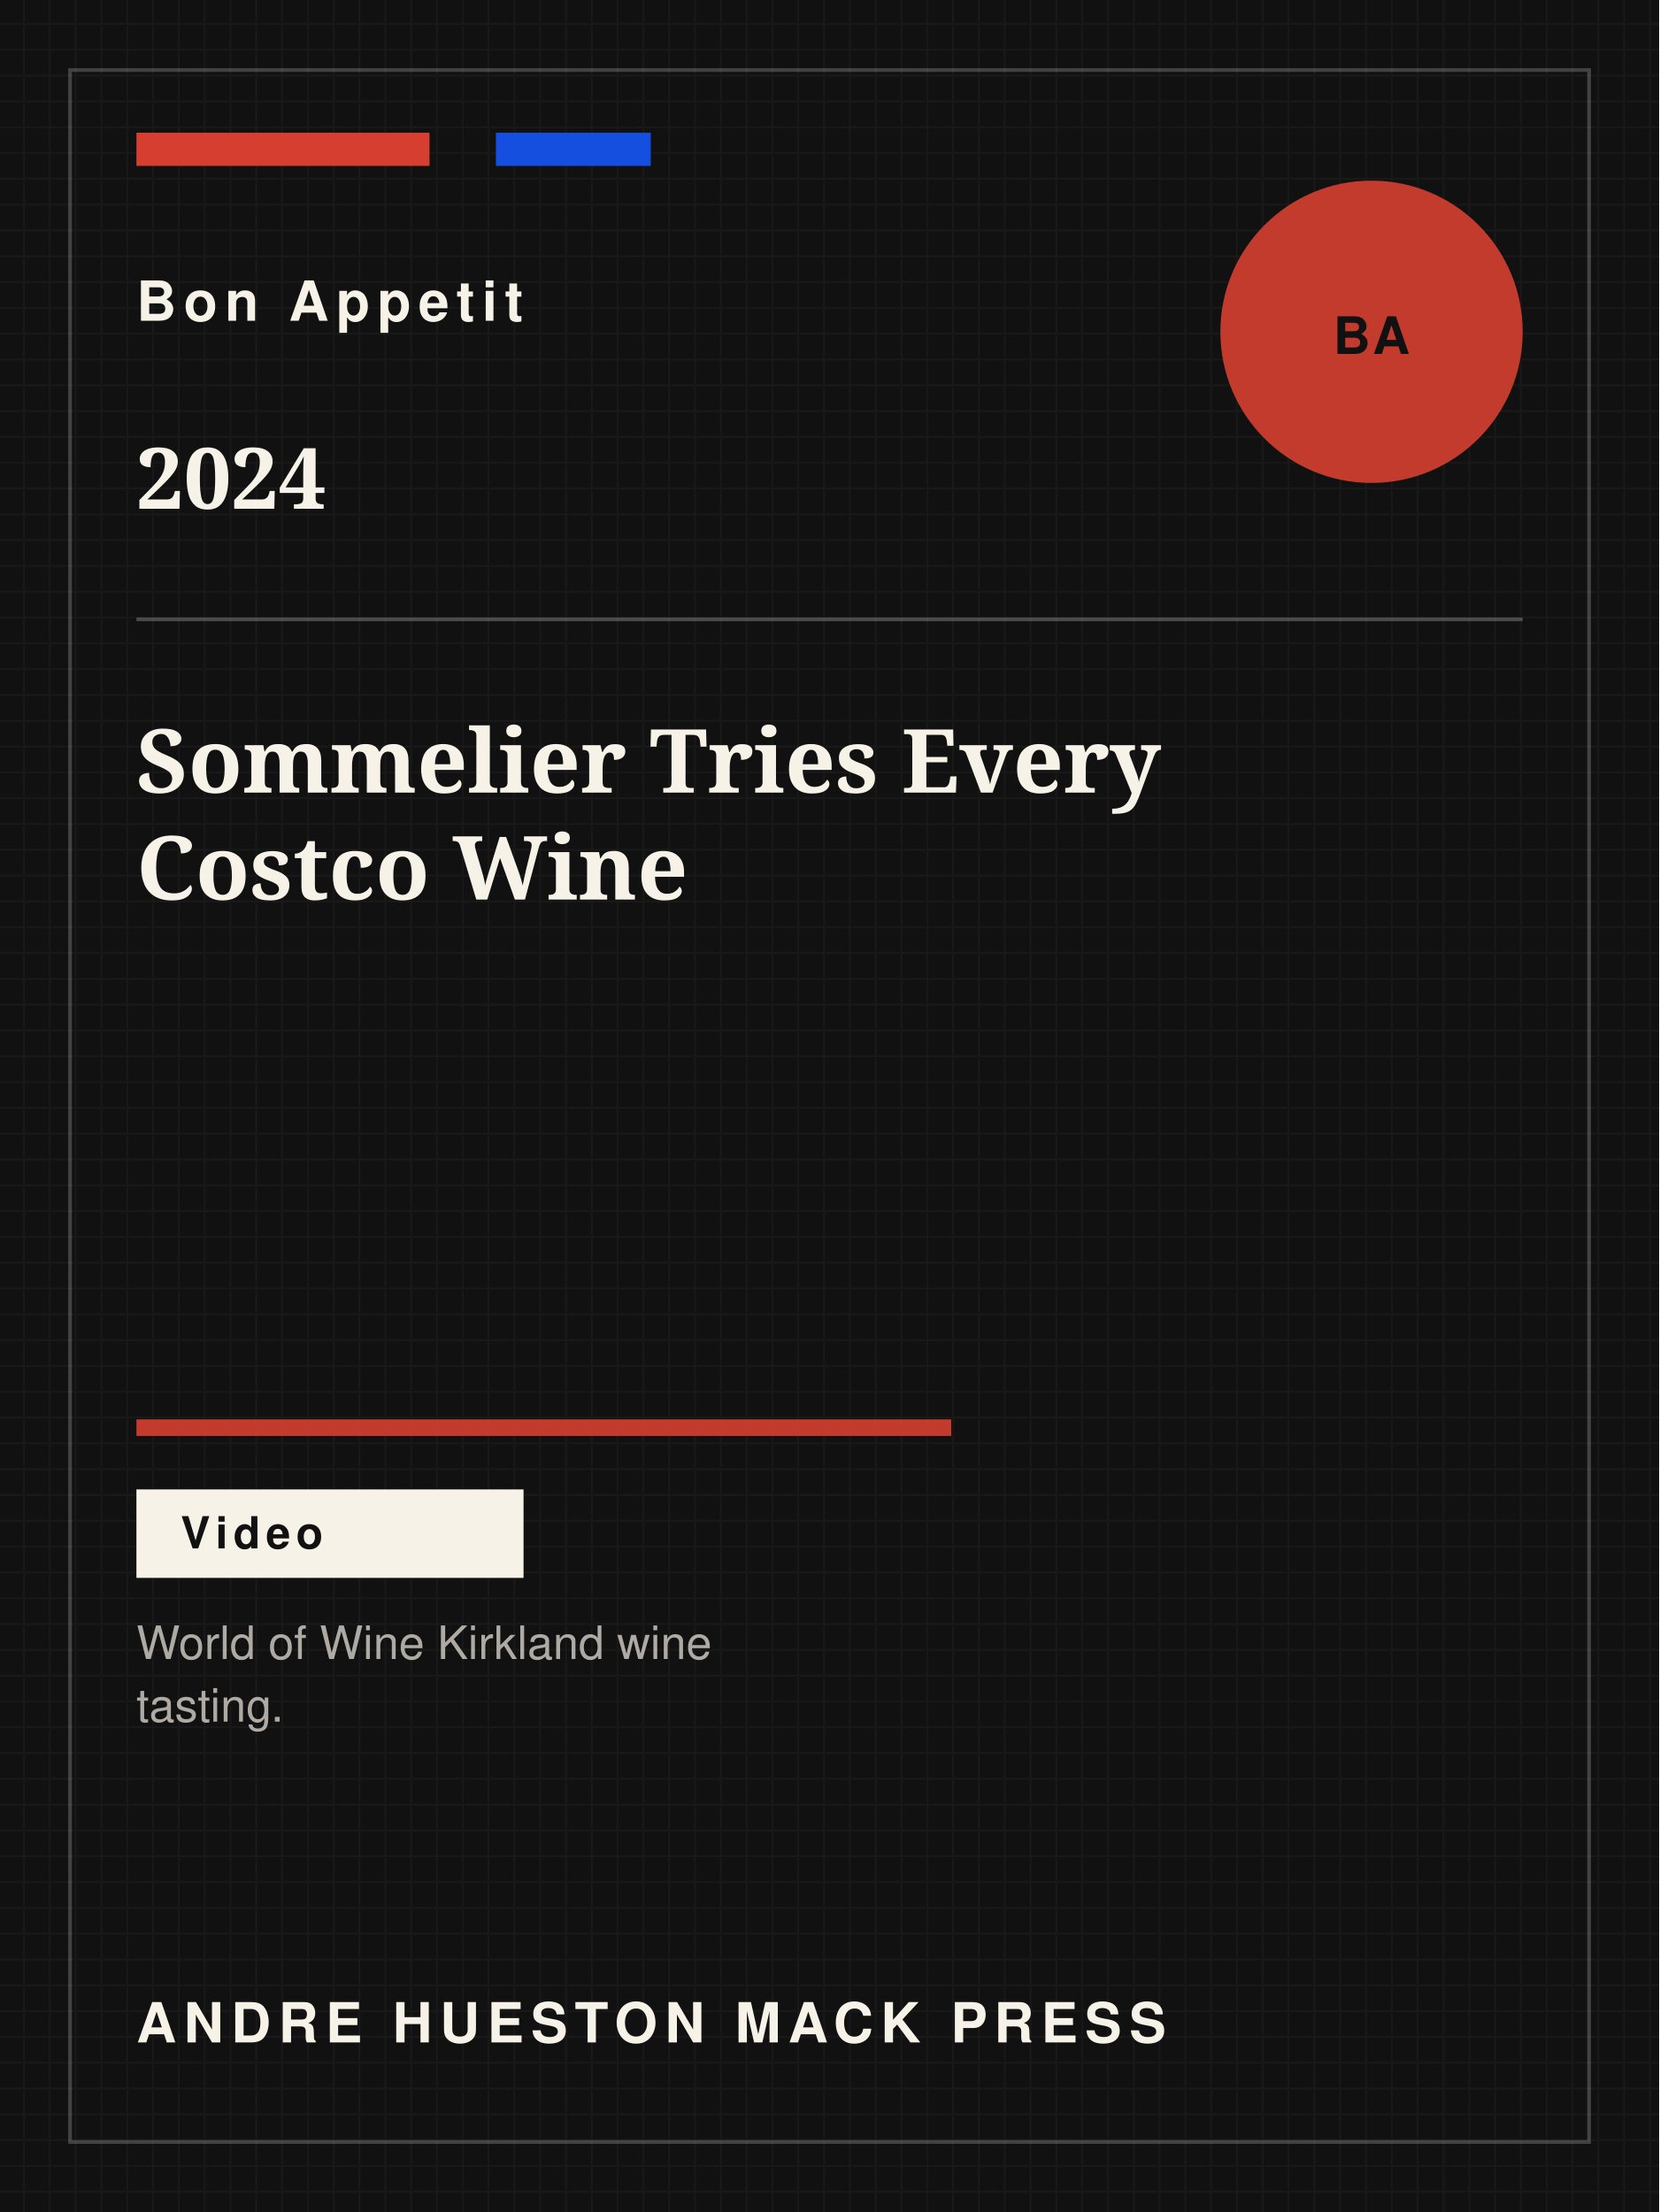
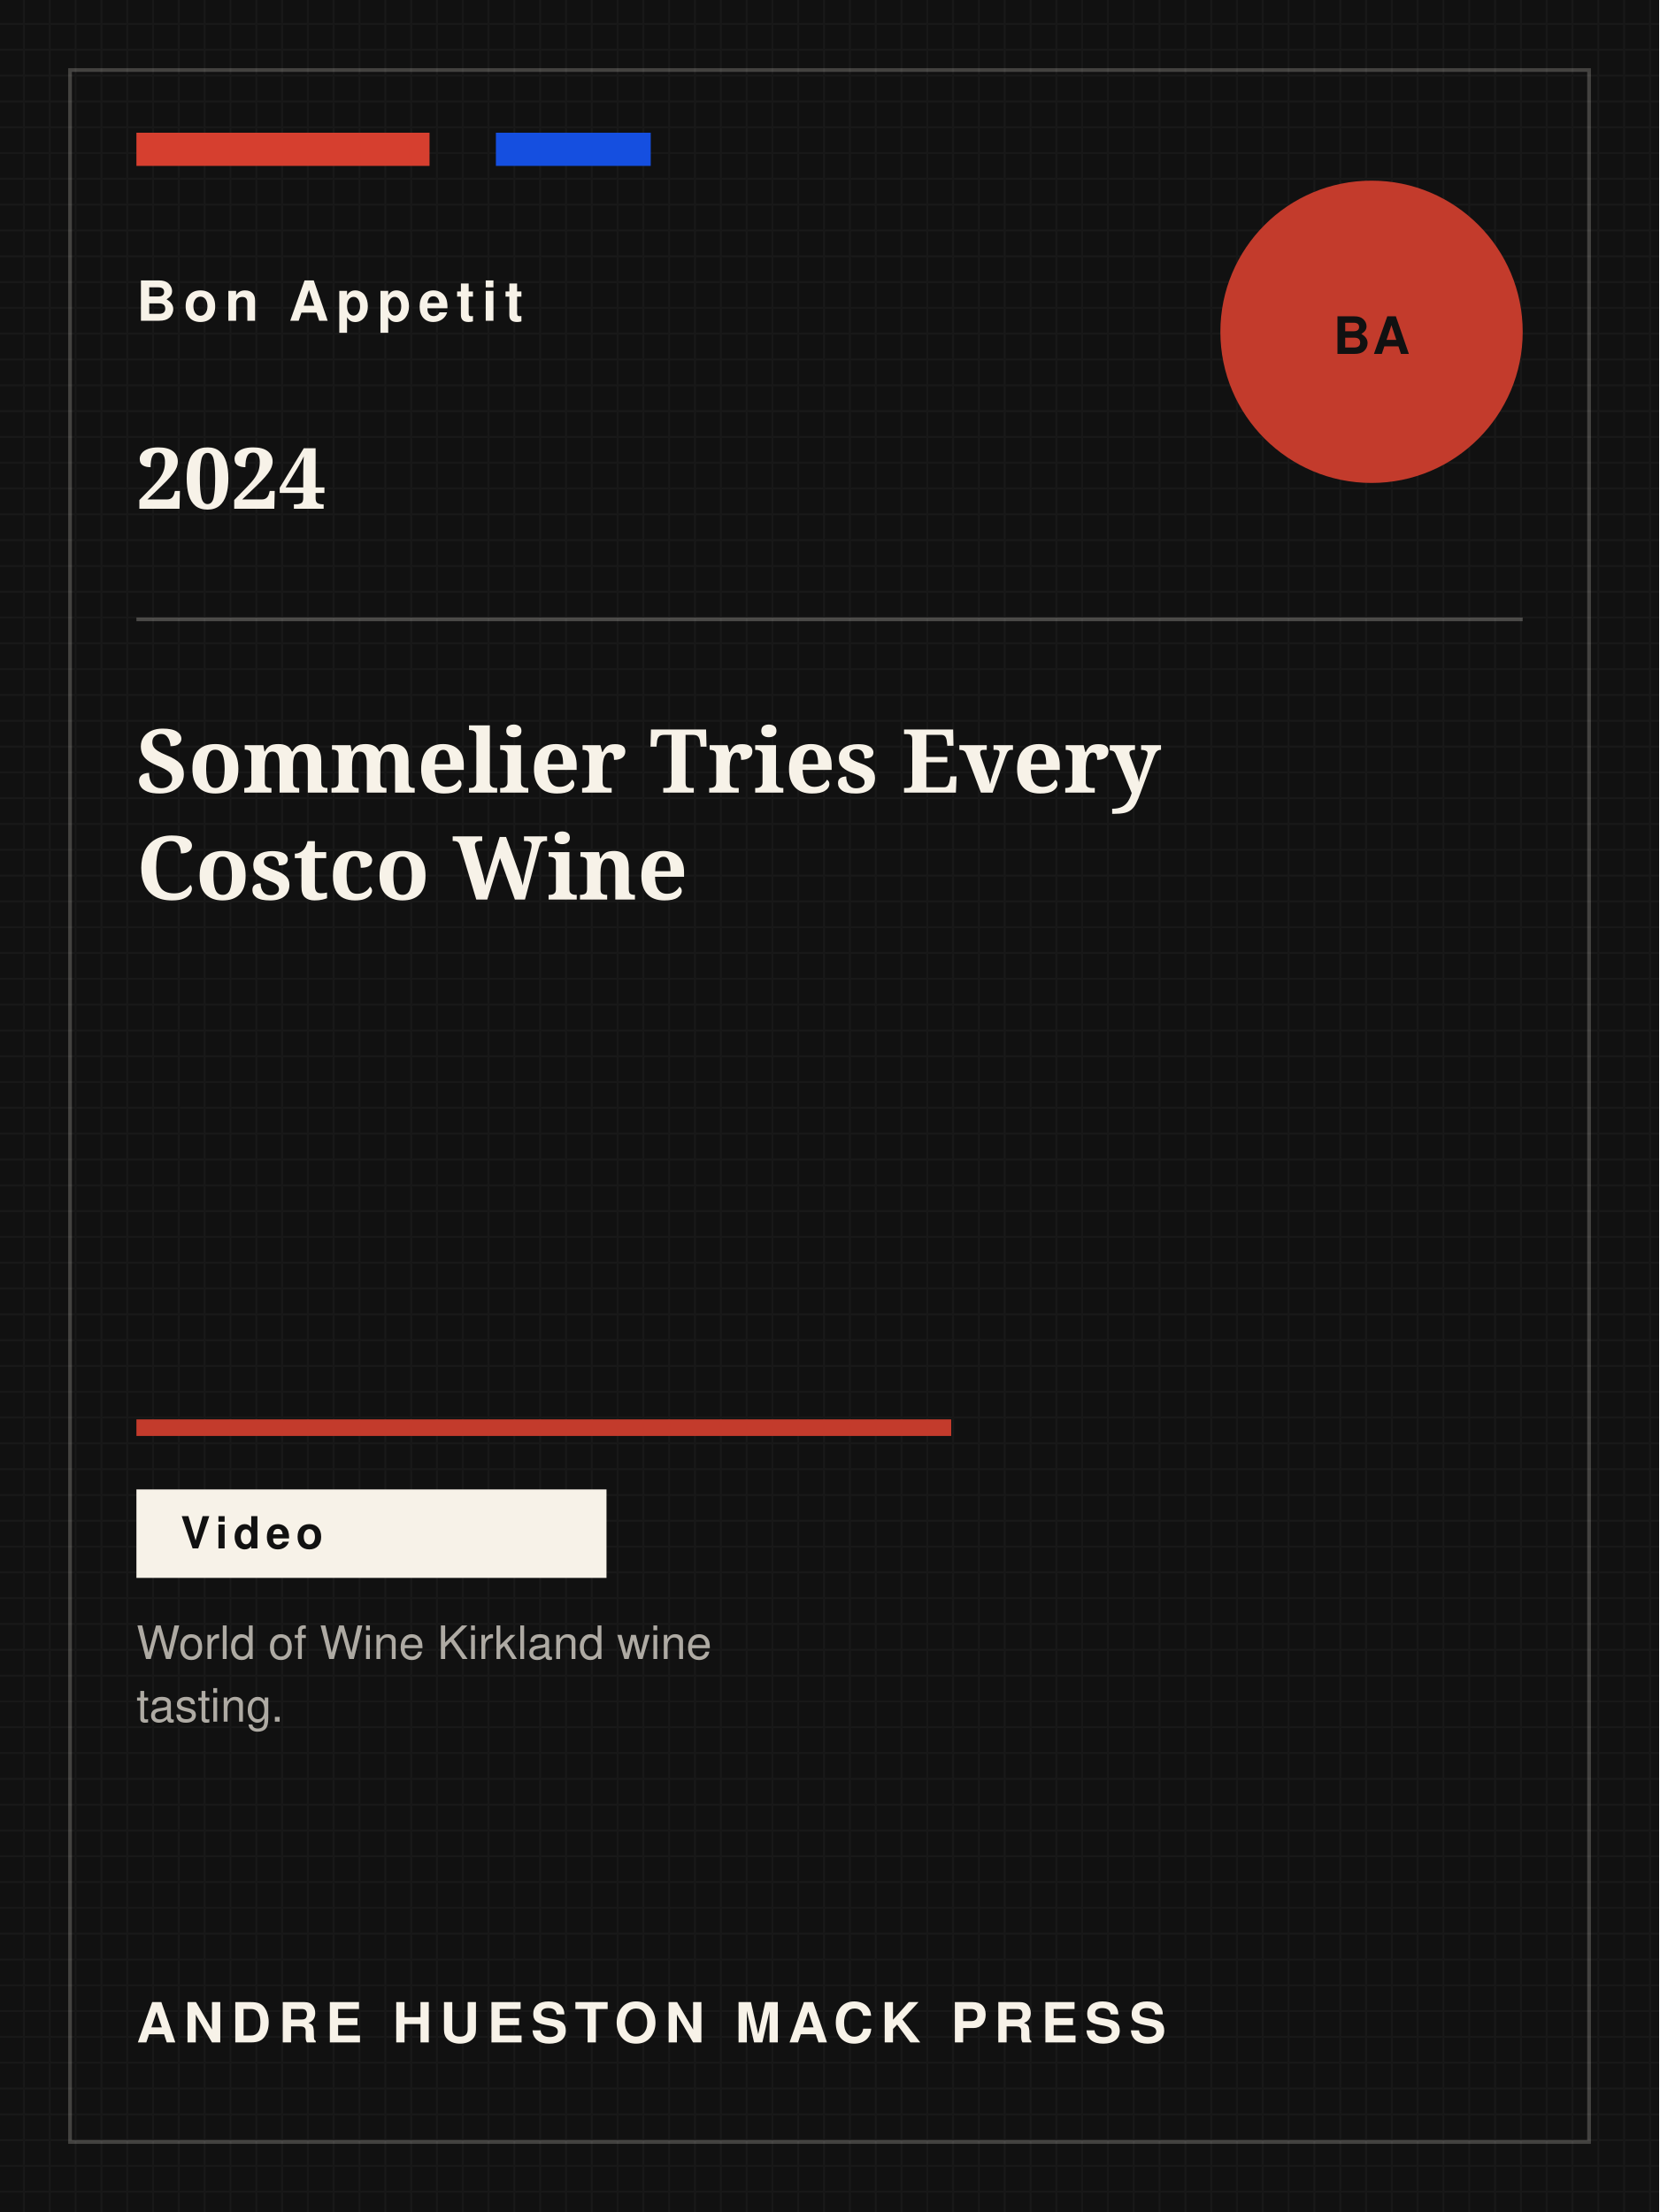
<svg xmlns="http://www.w3.org/2000/svg" width="900" height="1200" viewBox="0 0 900 1200" role="img" aria-label="Bon Appetit 2024 Sommelier Tries Every Costco Wine">
  <defs>
    <pattern id="grain" width="14" height="14" patternUnits="userSpaceOnUse">
      <path d="M0 13h14M13 0v14" stroke="#f7f2e8" stroke-opacity=".035" />
    </pattern>
-     <style>
-       .source{font:700 30px Helvetica,Arial,sans-serif;letter-spacing:4px;text-transform:uppercase;fill:#f7f2e8}
-       .year{font:700 46px Georgia,serif;fill:#f7f2e8}
-       .title{font:700 48px Georgia,serif;fill:#f7f2e8}
-       .note{font:400 25px Helvetica,Arial,sans-serif;fill:#f7f2e8;opacity:.68}
-       .tag{font:700 24px Helvetica,Arial,sans-serif;letter-spacing:3px;text-transform:uppercase;fill:#111111}
-       .mono{font:700 28px Helvetica,Arial,sans-serif;letter-spacing:2px;fill:#111111}
-     </style>
+     <style>.source{font:700 30px Helvetica,Arial,sans-serif;letter-spacing:4px;text-transform:uppercase;fill:#f7f2e8}.year{font:700 46px Georgia,serif;fill:#f7f2e8}.title{font:700 48px Georgia,serif;fill:#f7f2e8}.note{font:400 25px Helvetica,Arial,sans-serif;fill:#f7f2e8;opacity:.68}.tag{font:700 24px Helvetica,Arial,sans-serif;letter-spacing:3px;text-transform:uppercase;fill:#111111}.mono{font:700 28px Helvetica,Arial,sans-serif;letter-spacing:2px;fill:#111111}</style>
  </defs>
  <rect width="900" height="1200" fill="#111111" />
  <rect width="900" height="1200" fill="url(#grain)" />
  <rect x="38" y="38" width="824" height="1124" fill="none" stroke="#f7f2e8" stroke-opacity=".22" stroke-width="2" />
  <rect x="74" y="72" width="159" height="18" fill="#d63f2f" />
  <rect x="269" y="72" width="84" height="18" fill="#154fe0" />
  <circle cx="744" cy="180" r="82" fill="#d63f2f" opacity=".9" />
  <text x="744" y="192" text-anchor="middle" class="mono">BA</text>
  <text x="74" y="174" class="source">Bon Appetit</text>
  <text x="74" y="276" class="year">2024</text>
  <line x1="74" y1="336" x2="826" y2="336" stroke="#f7f2e8" stroke-opacity=".25" stroke-width="2" />
  <text x="74" y="430" class="title">Sommelier Tries Every</text>
  <text x="74" y="488" class="title">Costco Wine</text>
  <rect x="74" y="770" width="442" height="9" fill="#d63f2f" opacity=".9" />
-   <rect x="74" y="808" width="210" height="48" fill="#f7f2e8" />
+   <rect x="74" y="808" width="255" height="48" fill="#f7f2e8" />
  <text x="98" y="840" class="tag">Video</text>
  <text x="74" y="900" class="note">World of Wine Kirkland wine</text>
  <text x="74" y="934" class="note">tasting.</text>
  <text x="74" y="1108" class="source">ANDRE HUESTON MACK PRESS</text>
</svg>
